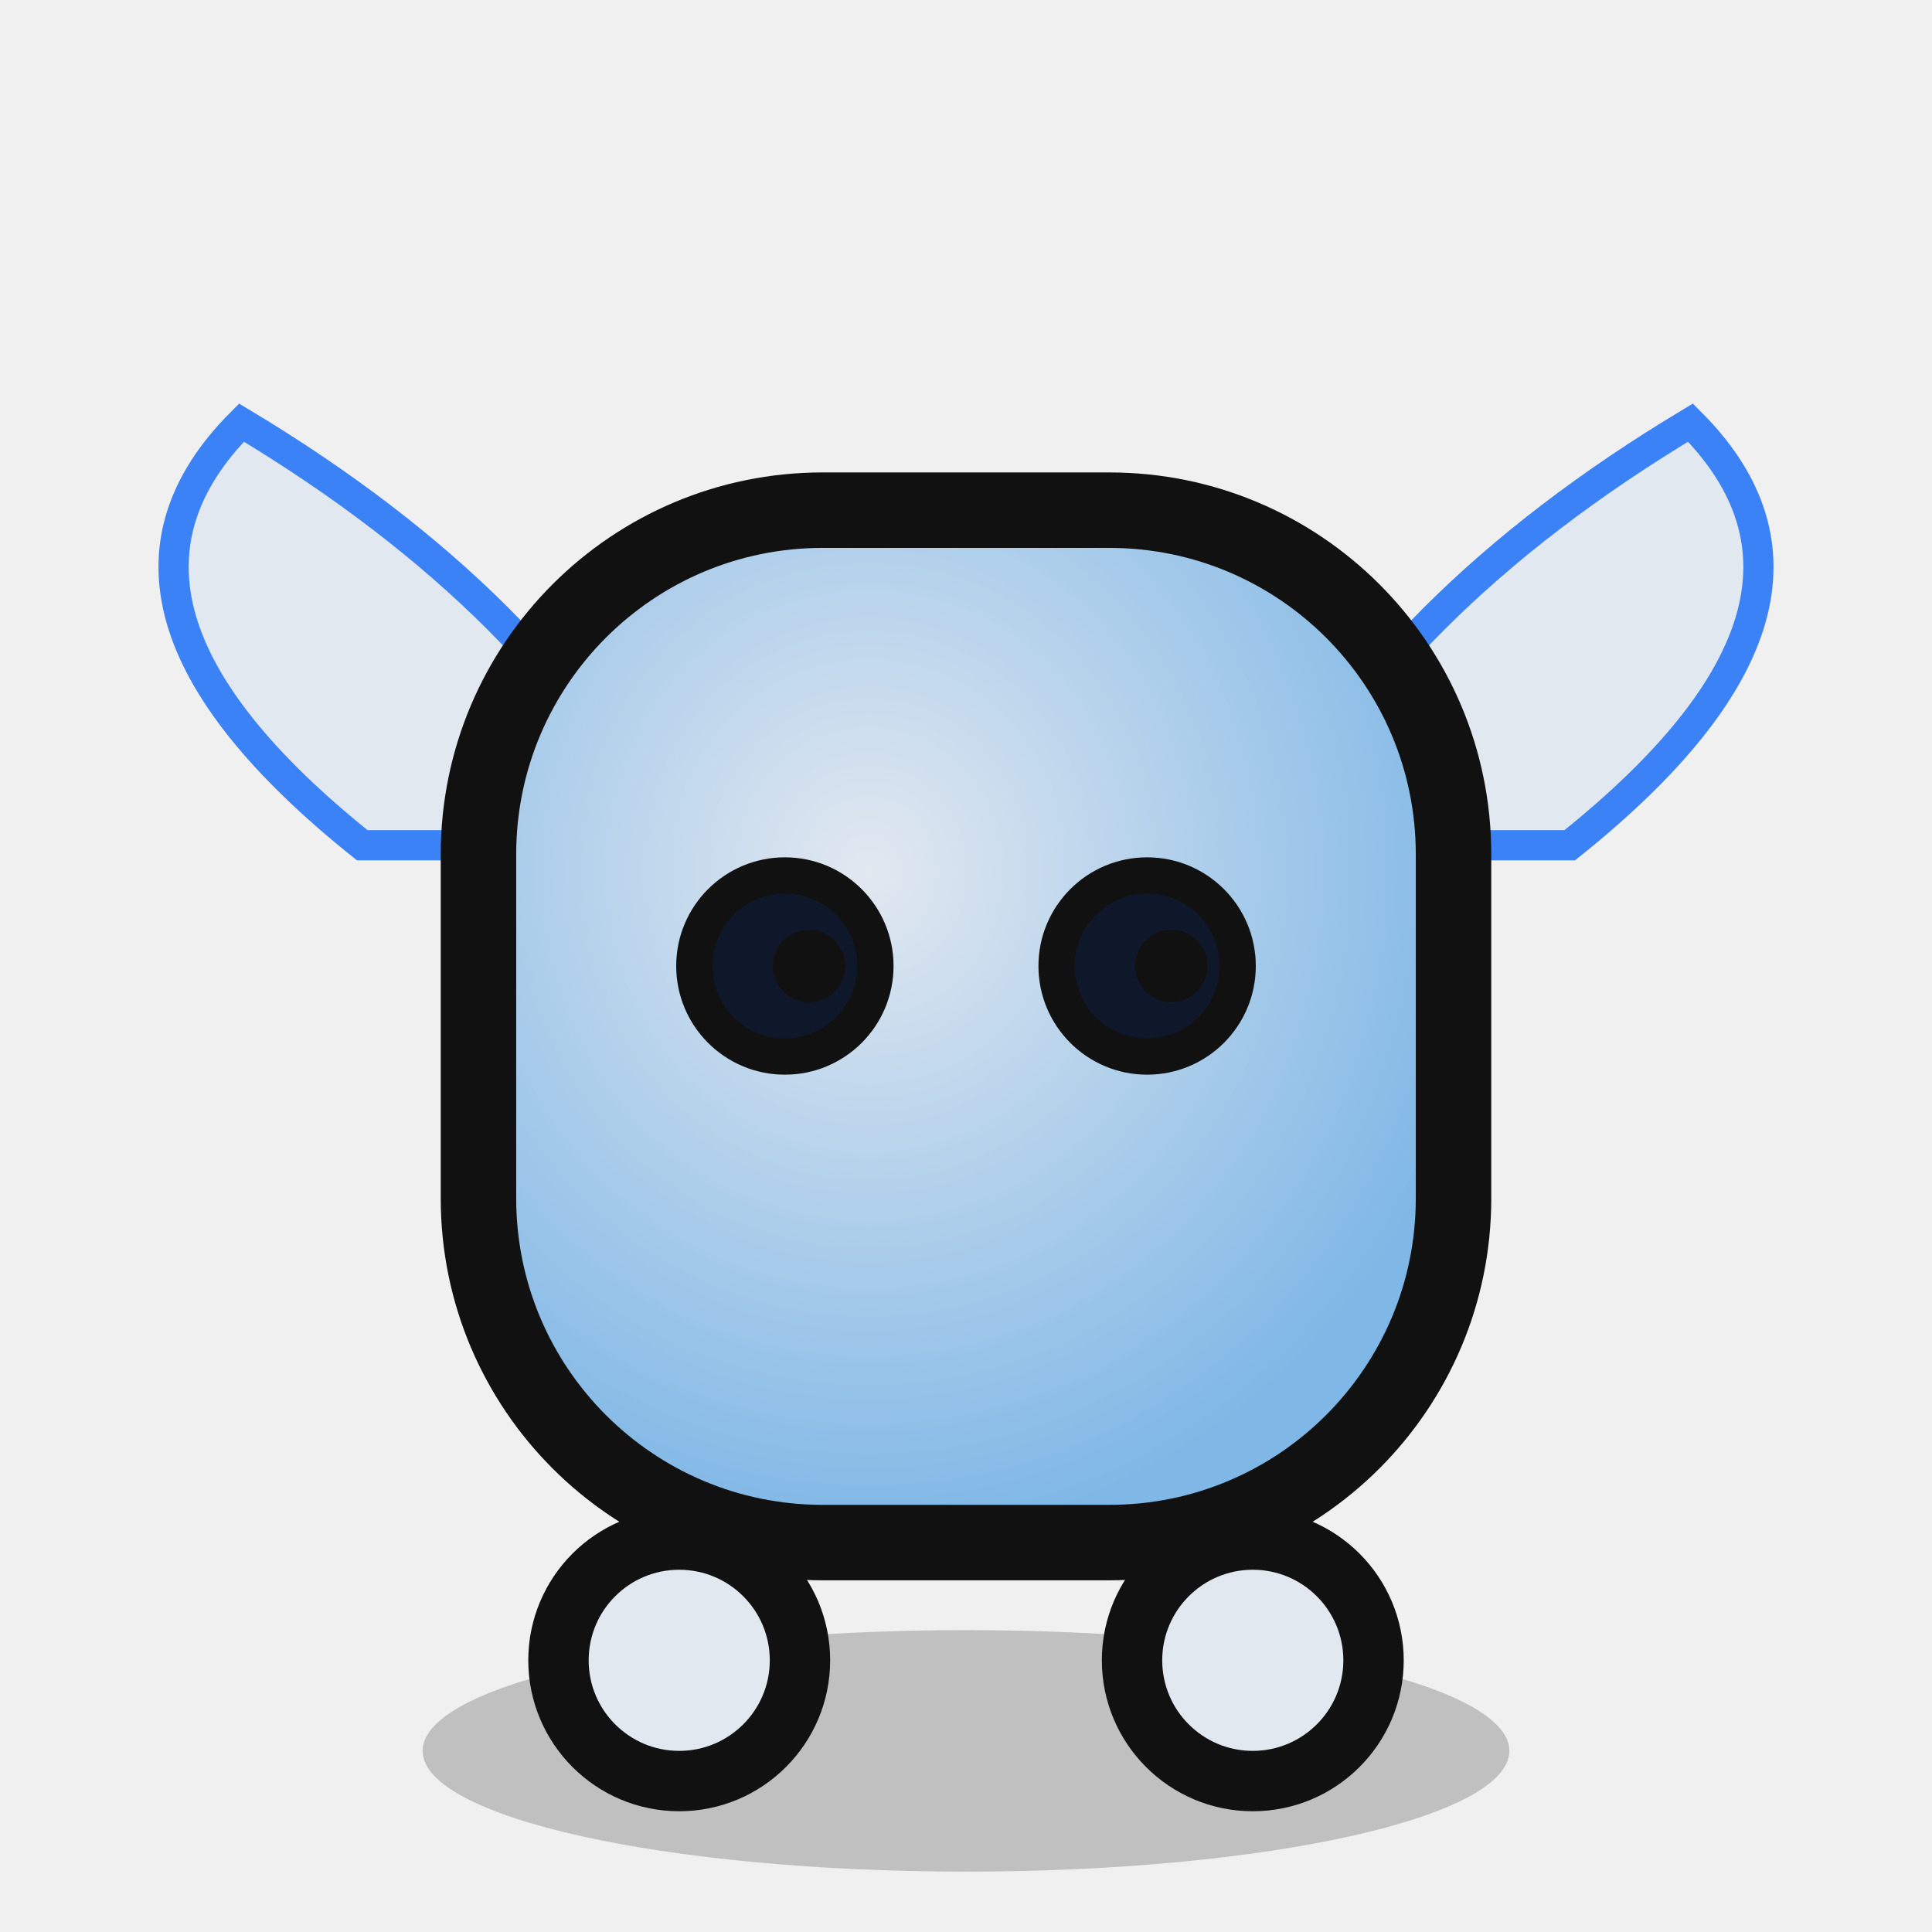
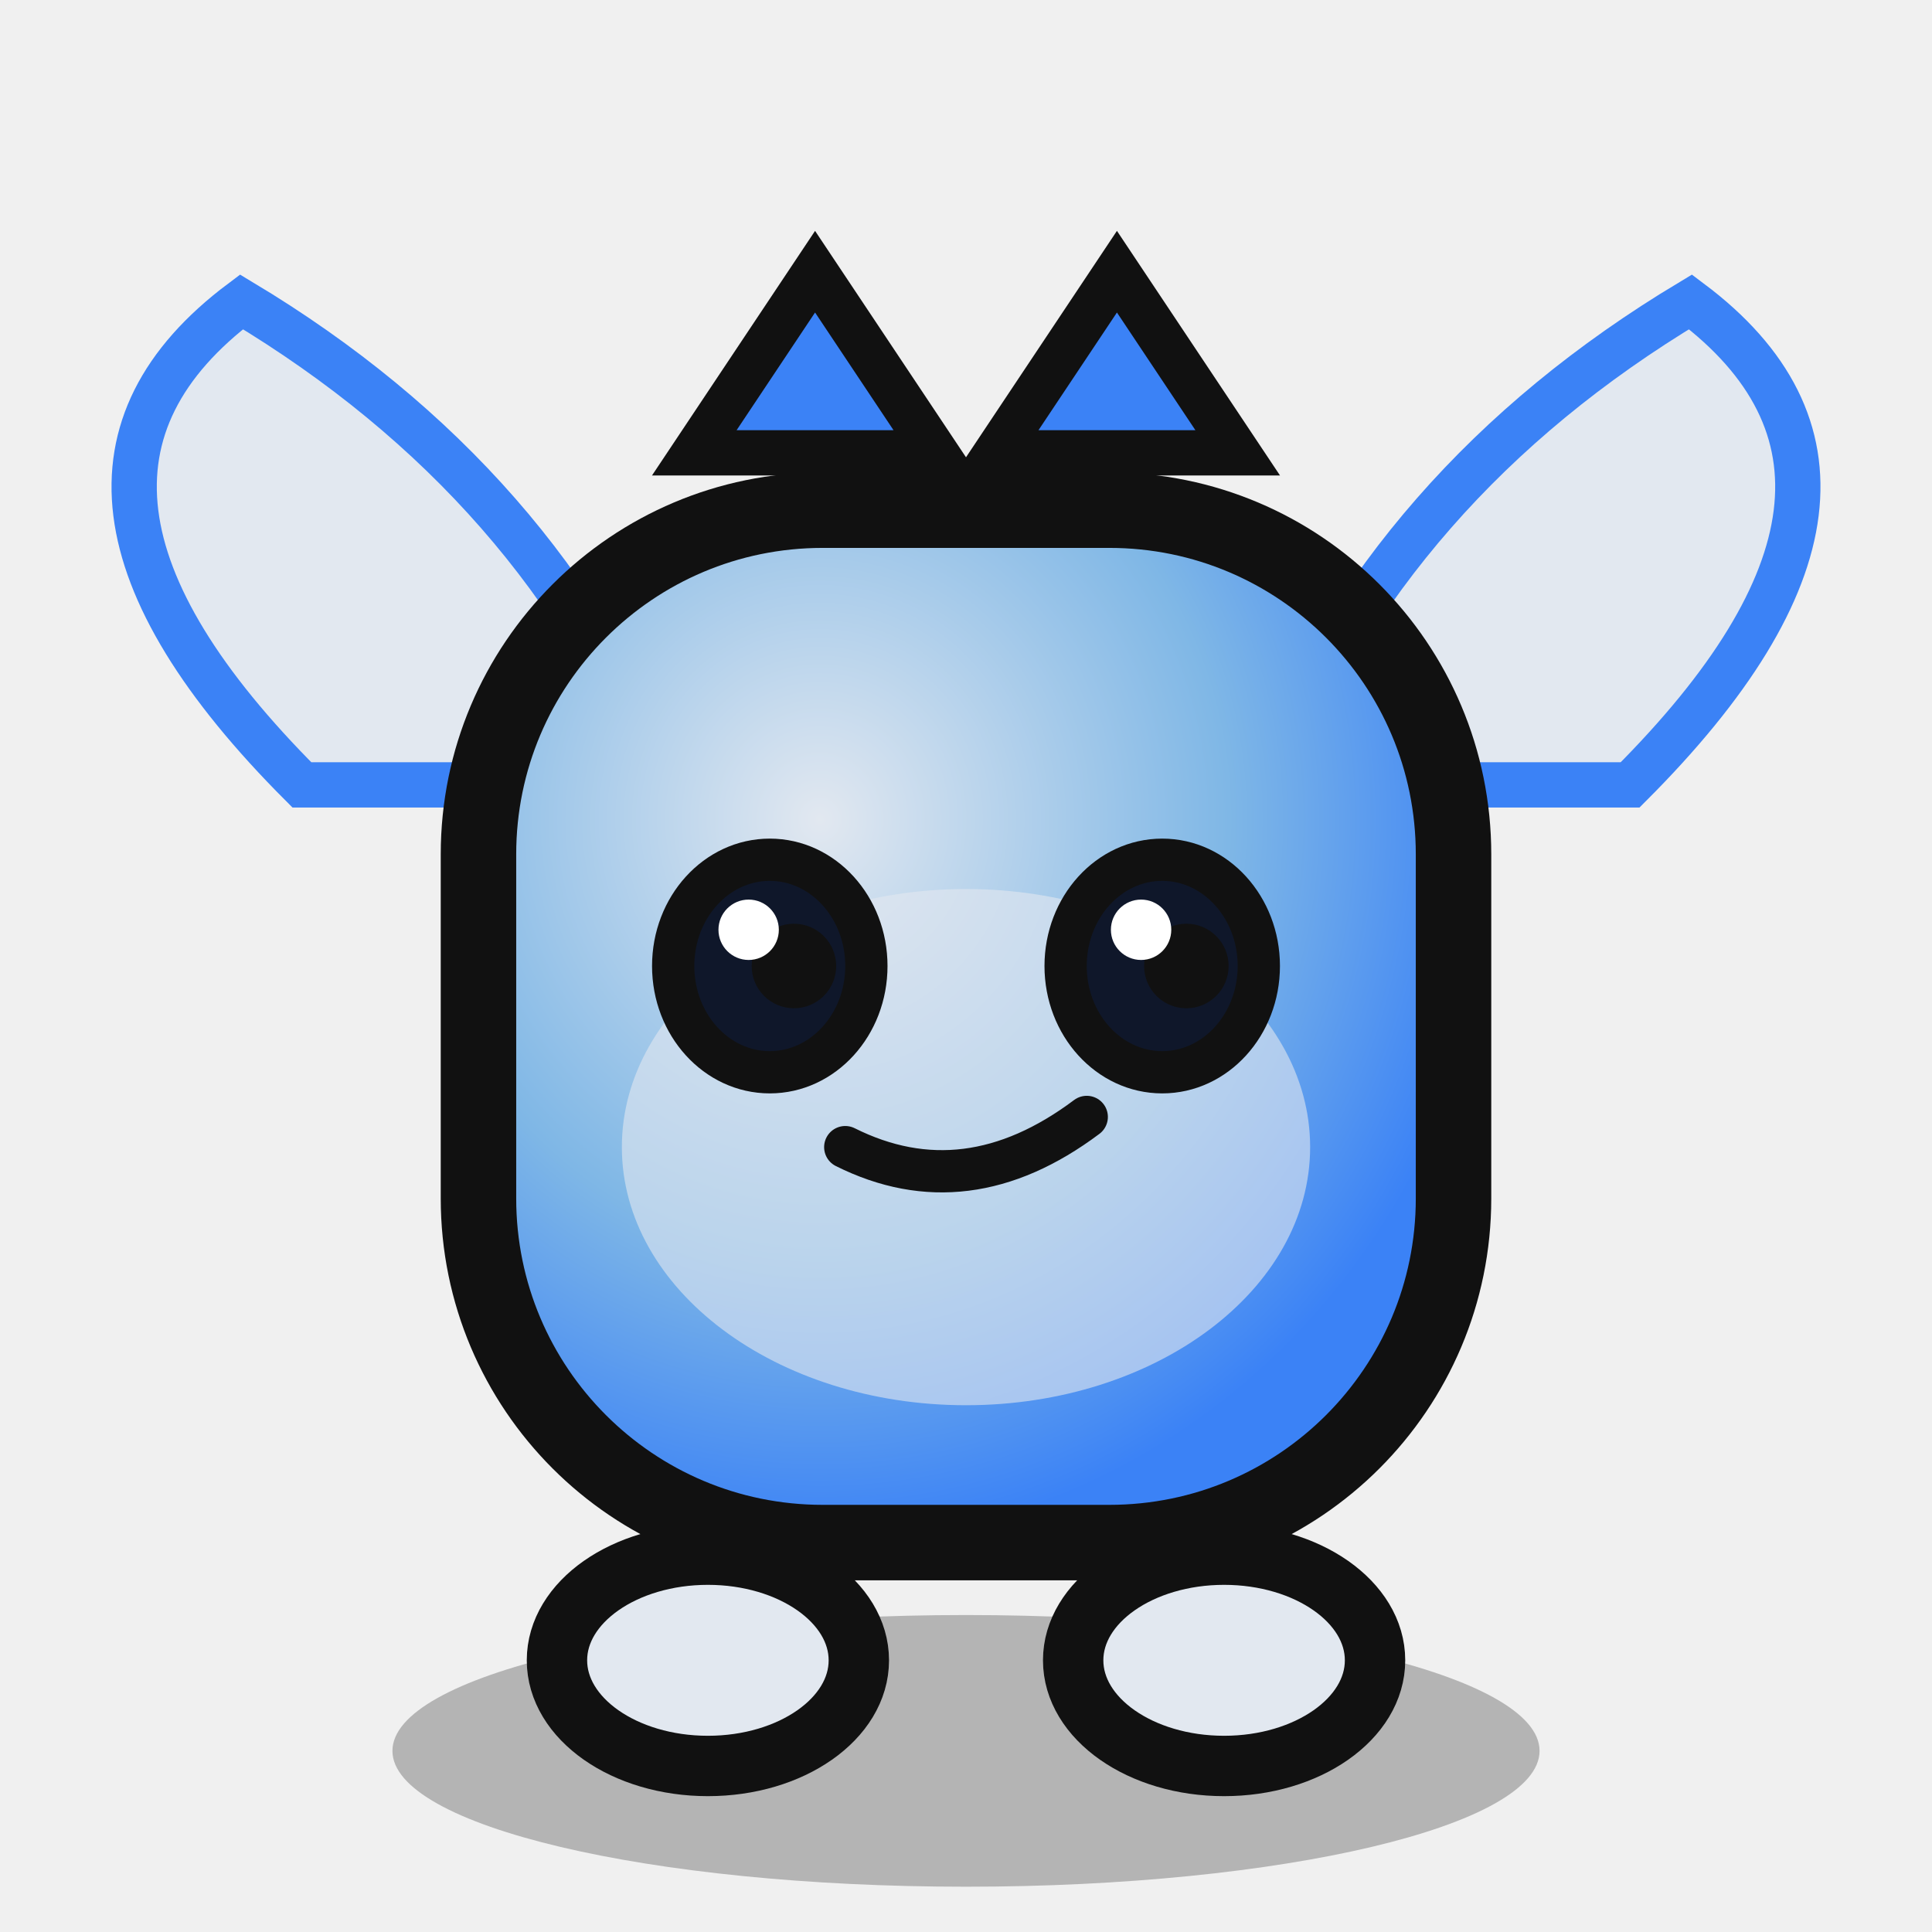
<svg xmlns="http://www.w3.org/2000/svg" viewBox="0 0 64 64" width="64" height="64">
  <defs>
-     <radialGradient id="grad" cx="40%" cy="35%" r="65%">
+     <radialGradient id="grad" cx="35%" cy="30%" r="70%">
      <stop offset="0%" stop-color="#E2E8F0" />
-       <stop offset="100%" stop-color="#7FB7E6" />
+       <stop offset="60%" stop-color="#7FB7E6" />
+       <stop offset="100%" stop-color="#3B82F6" />
    </radialGradient>
  </defs>
-   <ellipse cx="32" cy="58" rx="18" ry="4" fill="#000" opacity="0.2" />
-   <path d="M 12 28 Q 2 20 8 14 Q 18 20 22 28 Z M 52 28 Q 62 20 56 14 Q 46 20 42 28 Z" fill="#E2E8F0" stroke="#3B82F6" stroke-width="1" />
+   <ellipse cx="32" cy="58" rx="19" ry="4.5" fill="#000" opacity="0.25" />
+   <path d="M 10 26 Q 0 16 8 10 Q 18 16 22 26 Z M 54 26 Q 64 16 56 10 Q 46 16 42 26 Z" fill="#E2E8F0" stroke="#3B82F6" stroke-width="1.5" />
+   <polygon points="23,15 27,9 31,15" fill="#3B82F6" stroke="#111" stroke-width="1.5" />
+   <polygon points="33,15 37,9 41,15" fill="#3B82F6" stroke="#111" stroke-width="1.5" />
  <rect x="15.85" y="16.9" width="32.3" height="34.2" rx="11.4" fill="url(#grad)" stroke="#111" stroke-width="2.5" />
-   <circle cx="22.5" cy="55" r="4" fill="#E2E8F0" stroke="#111" stroke-width="2" />
-   <circle cx="41.5" cy="55" r="4" fill="#E2E8F0" stroke="#111" stroke-width="2" />
-   <circle cx="26" cy="32" r="3" fill="#0F172A" stroke="#111" stroke-width="1.2" />
-   <circle cx="26.8" cy="32" r="1.2" fill="#111" />
-   <circle cx="38" cy="32" r="3" fill="#0F172A" stroke="#111" stroke-width="1.2" />
-   <circle cx="38.8" cy="32" r="1.2" fill="#111" />
+   <ellipse cx="32" cy="38" rx="11.4" ry="8.55" fill="#E2E8F0" opacity="0.6" />
+   <ellipse cx="23.45" cy="55" rx="5" ry="3.5" fill="#E2E8F0" stroke="#111" stroke-width="2" />
+   <ellipse cx="40.55" cy="55" rx="5" ry="3.5" fill="#E2E8F0" stroke="#111" stroke-width="2" />
+   <ellipse cx="25.5" cy="32" rx="3.2" ry="3.52" fill="#0F172A" stroke="#111" stroke-width="1.4" />
+   <circle cx="26.3" cy="32" r="1.4" fill="#111" />
+   <circle cx="24.8" cy="30.8" r="1" fill="#FFF" />
+   <ellipse cx="38.5" cy="32" rx="3.2" ry="3.52" fill="#0F172A" stroke="#111" stroke-width="1.4" />
+   <circle cx="39.3" cy="32" r="1.4" fill="#111" />
+   <circle cx="37.8" cy="30.8" r="1" fill="#FFF" />
+   <path d="M 28 38 Q 32 40 36 37" stroke="#111" stroke-width="1.4" fill="none" stroke-linecap="round" />
</svg>
